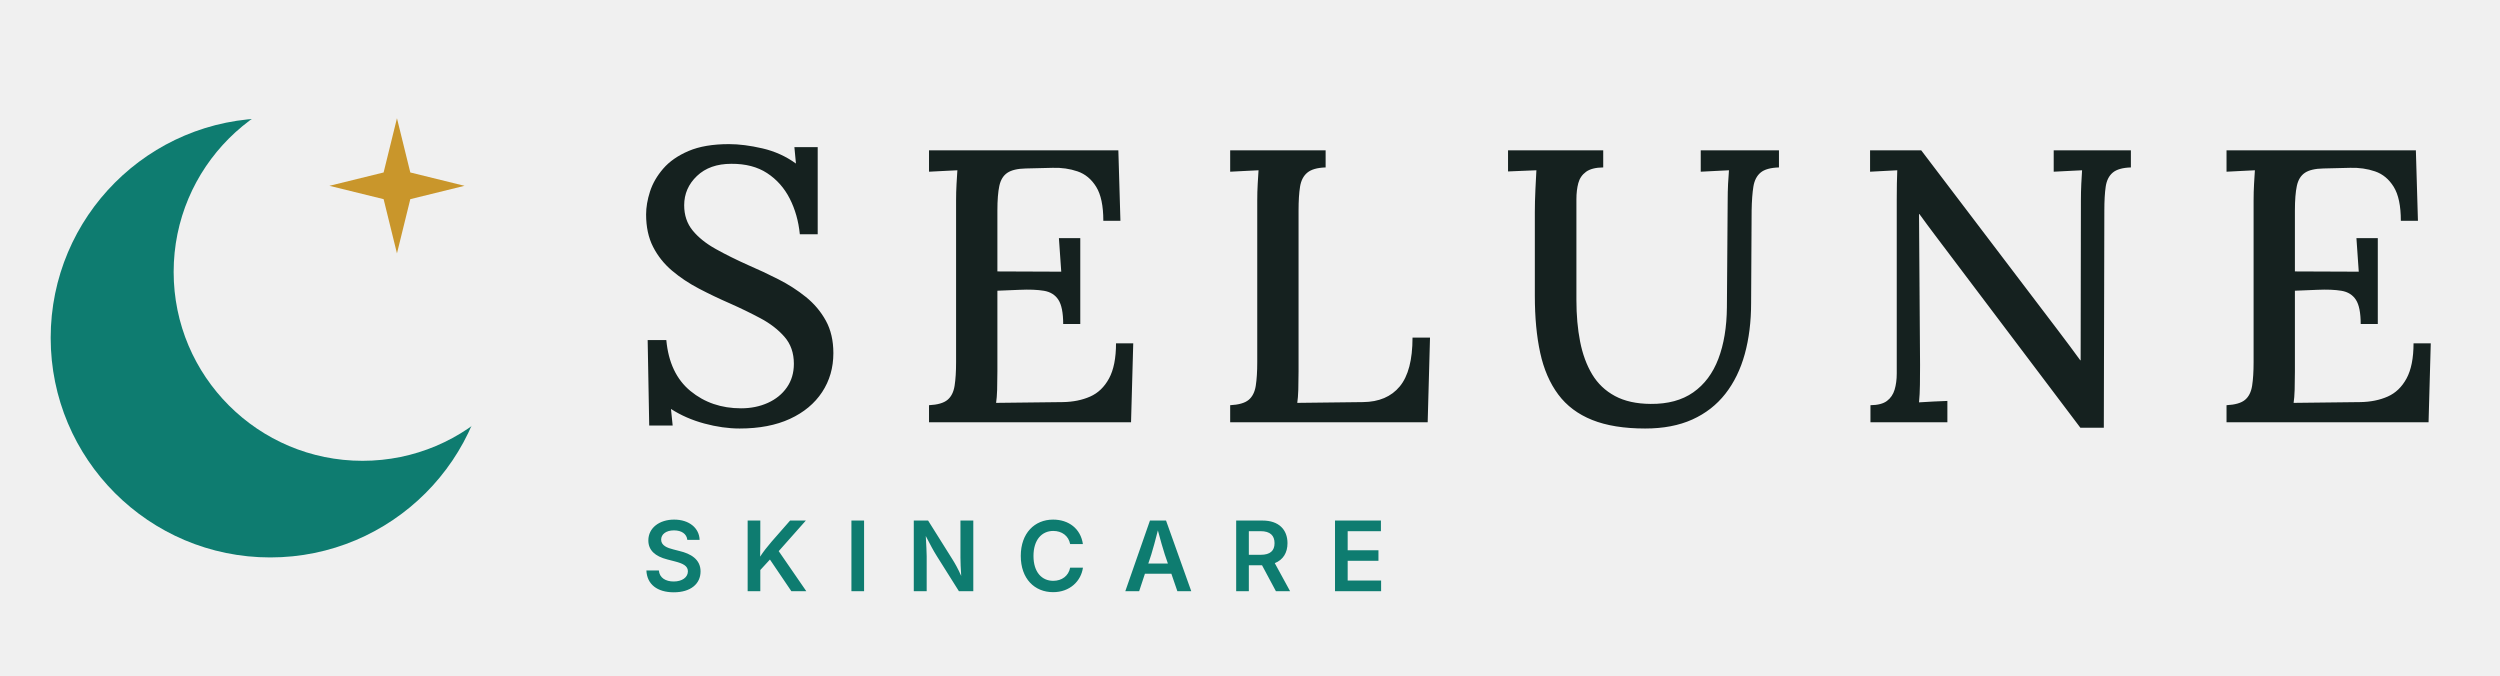
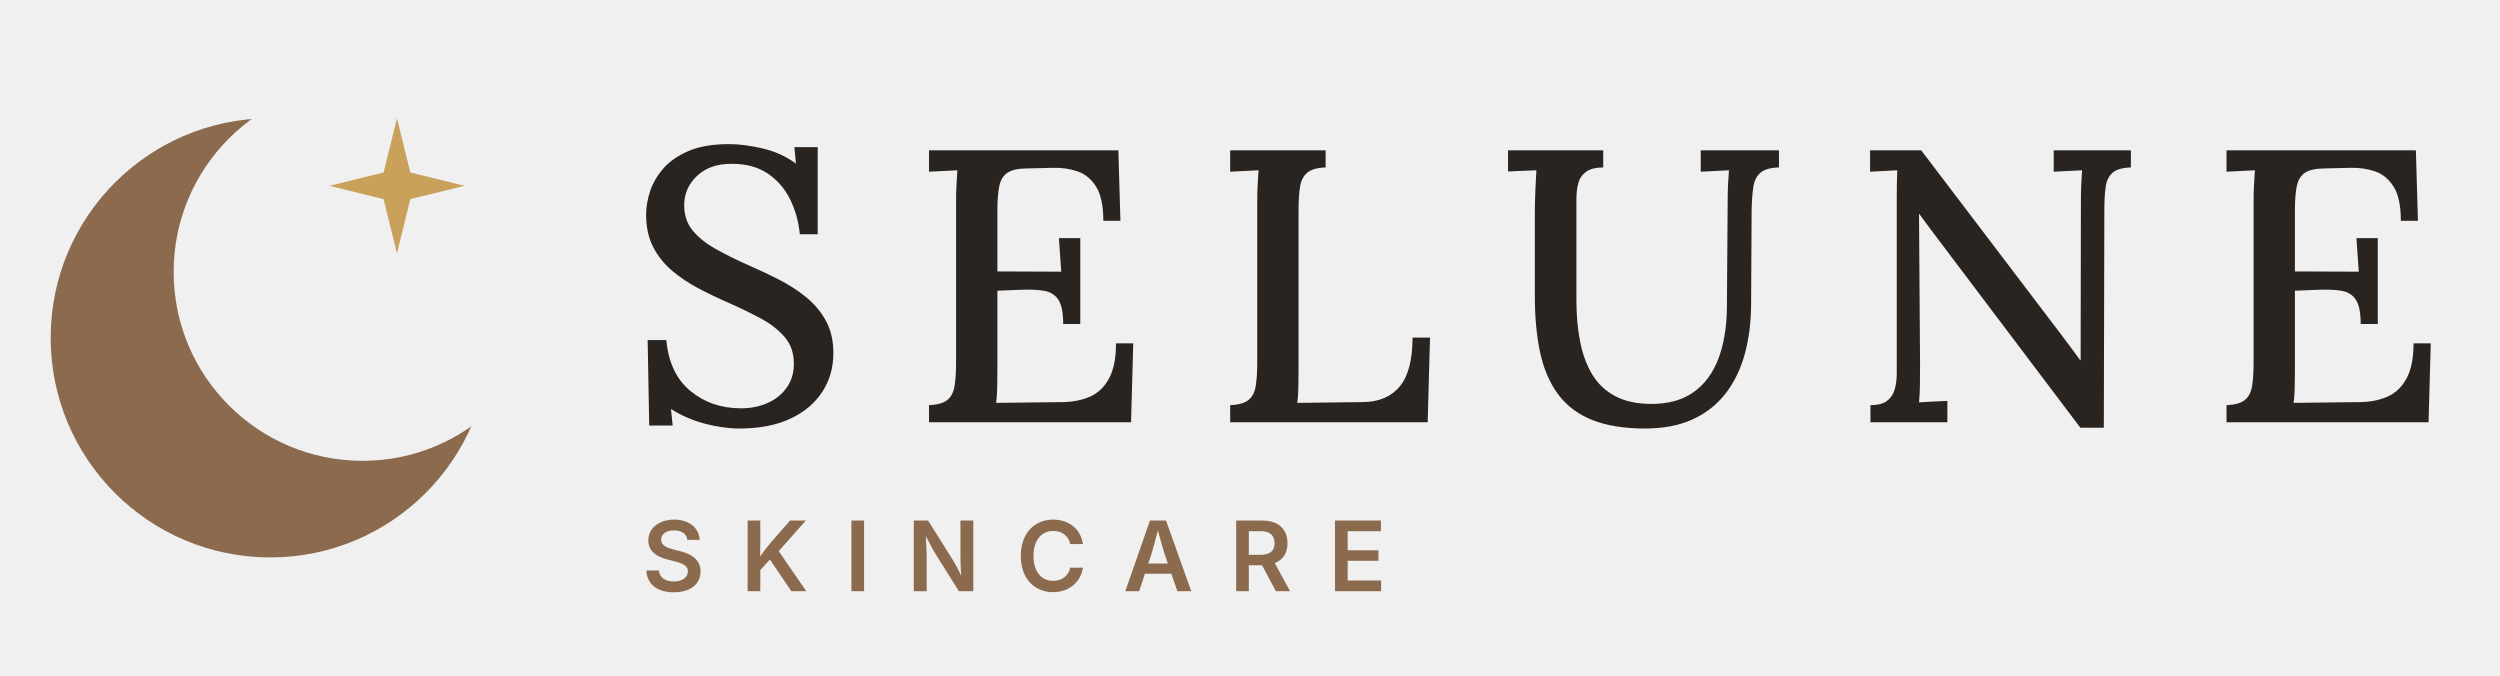
<svg xmlns="http://www.w3.org/2000/svg" viewBox="0 0 296 80" role="img" aria-label="Selune">
  <mask id="m3240">
    <rect x="4" y="12" width="56" height="56" fill="#fff" />
    <circle cx="42.92" cy="32.2" r="22.36" fill="#000" />
  </mask>
-   <circle cx="32" cy="40" r="26" fill="#0E7C70" mask="url(#m3240)" />
-   <polygon points="47.00,14.00 45.42,20.42 39.00,22.00 45.42,23.58 47.00,30.00 48.58,23.58 55.00,22.00 48.58,20.42" fill="#C9962B" />
-   <path d="M94.7 27.736Q94.47 25.405 93.504 23.512Q92.538 21.618 90.828 20.499Q89.119 19.379 86.589 19.395Q84.028 19.395 82.518 20.836Q81.007 22.277 81.007 24.301Q81.007 26.065 82.012 27.291Q83.016 28.518 84.749 29.484Q86.481 30.45 88.643 31.416Q90.391 32.167 92.17 33.072Q93.949 33.977 95.421 35.165Q96.893 36.353 97.782 37.971Q98.671 39.589 98.671 41.812Q98.671 44.403 97.337 46.427Q96.003 48.451 93.527 49.594Q91.051 50.736 87.57 50.736Q85.577 50.736 83.392 50.146Q81.207 49.555 79.443 48.421L79.643 50.383H76.867L76.683 40.263H78.891Q79.259 44.25 81.751 46.297Q84.243 48.344 87.739 48.344Q89.487 48.344 90.913 47.7Q92.339 47.056 93.167 45.868Q93.995 44.679 93.995 43.069Q93.995 41.153 92.883 39.88Q91.771 38.607 90.046 37.687Q88.321 36.767 86.42 35.924Q84.519 35.096 82.748 34.168Q80.977 33.241 79.566 32.045Q78.155 30.849 77.327 29.231Q76.499 27.613 76.499 25.39Q76.499 24.117 76.959 22.684Q77.419 21.25 78.523 19.97Q79.627 18.689 81.529 17.877Q83.43 17.064 86.313 17.064Q88.091 17.064 90.276 17.57Q92.461 18.076 94.24 19.364L94.056 17.417H96.816V27.736ZM125.881 38.362Q125.881 36.369 125.313 35.495Q124.746 34.621 123.604 34.429Q122.461 34.237 120.729 34.314L118.091 34.421V43.959Q118.091 45.201 118.061 46.151Q118.03 47.102 117.938 47.7L125.85 47.608Q127.659 47.577 129.07 46.956Q130.481 46.335 131.309 44.81Q132.137 43.284 132.137 40.647H134.176L133.915 50.0H109.995V47.976Q111.513 47.899 112.18 47.347Q112.847 46.795 113.024 45.676Q113.2 44.557 113.2 42.87V23.749Q113.2 22.722 113.254 21.771Q113.307 20.821 113.353 20.161Q112.556 20.207 111.636 20.246Q110.716 20.284 109.995 20.33V17.8H132.413L132.658 26.141H130.634Q130.634 23.489 129.791 22.124Q128.947 20.759 127.583 20.292Q126.218 19.824 124.639 19.87L121.449 19.947Q119.993 19.977 119.272 20.46Q118.551 20.943 118.321 22.009Q118.091 23.075 118.091 24.93V32.137L125.651 32.167L125.375 28.196H127.905V38.362ZM145.653 50.0V47.976Q147.171 47.899 147.838 47.347Q148.505 46.795 148.682 45.676Q148.858 44.557 148.858 42.87V23.749Q148.858 22.722 148.912 21.771Q148.965 20.821 149.011 20.161Q148.214 20.207 147.294 20.246Q146.374 20.284 145.653 20.33V17.8H156.954V19.824Q155.482 19.87 154.792 20.437Q154.102 21.005 153.926 22.101Q153.749 23.197 153.749 24.93V43.959Q153.749 45.201 153.719 46.151Q153.688 47.102 153.596 47.7L161.385 47.608Q164.222 47.577 165.732 45.753Q167.243 43.928 167.243 39.972H169.313L169.037 50.0ZM189.821 19.824Q188.472 19.839 187.782 20.345Q187.092 20.851 186.87 21.687Q186.647 22.523 186.647 23.581V35.525Q186.647 38.209 187.084 40.44Q187.521 42.671 188.51 44.319Q189.499 45.967 191.209 46.887Q192.919 47.807 195.433 47.823Q198.485 47.853 200.478 46.458Q202.471 45.063 203.453 42.487Q204.434 39.911 204.465 36.384L204.557 23.749Q204.557 22.722 204.603 21.771Q204.649 20.821 204.71 20.161Q203.913 20.207 203 20.246Q202.088 20.284 201.367 20.33V17.8H210.629V19.824Q209.126 19.87 208.451 20.437Q207.777 21.005 207.6 22.101Q207.424 23.197 207.393 24.93L207.332 35.878Q207.332 39.19 206.581 41.919Q205.829 44.649 204.281 46.627Q202.732 48.605 200.371 49.67Q198.009 50.736 194.789 50.736Q191.048 50.736 188.518 49.724Q185.988 48.712 184.493 46.703Q182.998 44.695 182.362 41.781Q181.725 38.868 181.725 35.035V25.099Q181.725 23.887 181.794 22.415Q181.863 20.943 181.909 20.161Q181.112 20.207 180.192 20.23Q179.272 20.253 178.551 20.299V17.8H189.821ZM246.317 50.644 229.175 27.935Q228.699 27.307 228.224 26.663Q227.749 26.019 227.258 25.344H227.212L227.335 43.223Q227.335 44.403 227.319 45.553Q227.304 46.703 227.212 47.639Q228.009 47.577 228.937 47.539Q229.865 47.501 230.57 47.47V50.0H221.462V47.976Q222.765 47.961 223.417 47.47Q224.069 46.979 224.322 46.136Q224.575 45.293 224.575 44.219L224.575 23.596Q224.575 22.661 224.59 21.756Q224.605 20.851 224.636 20.161Q223.9 20.207 223.003 20.246Q222.106 20.284 221.416 20.33V17.8H227.473L243.665 39.113Q244.447 40.125 245.083 40.999Q245.719 41.873 246.302 42.655H246.348L246.379 23.749Q246.379 22.722 246.425 21.771Q246.471 20.821 246.517 20.161Q245.719 20.207 244.799 20.246Q243.879 20.284 243.159 20.33V17.8H252.297V19.824Q250.825 19.87 250.151 20.437Q249.476 21.005 249.315 22.101Q249.154 23.197 249.154 24.93L249.093 50.644ZM279.507 38.362Q279.507 36.369 278.939 35.495Q278.372 34.621 277.23 34.429Q276.087 34.237 274.355 34.314L271.717 34.421V43.959Q271.717 45.201 271.687 46.151Q271.656 47.102 271.564 47.7L279.476 47.608Q281.285 47.577 282.696 46.956Q284.107 46.335 284.935 44.81Q285.763 43.284 285.763 40.647H287.802L287.541 50.0H263.621V47.976Q265.139 47.899 265.806 47.347Q266.473 46.795 266.65 45.676Q266.826 44.557 266.826 42.87V23.749Q266.826 22.722 266.88 21.771Q266.933 20.821 266.979 20.161Q266.182 20.207 265.262 20.246Q264.342 20.284 263.621 20.33V17.8H286.039L286.284 26.141H284.26Q284.26 23.489 283.417 22.124Q282.573 20.759 281.209 20.292Q279.844 19.824 278.265 19.87L275.075 19.947Q273.619 19.977 272.898 20.46Q272.177 20.943 271.947 22.009Q271.717 23.075 271.717 24.93V32.137L279.277 32.167L279.001 28.196H281.531V38.362Z" fill="#15211F" />
-   <path d="M79.779 70.129C81.778 70.129 82.946 69.124 82.946 67.653C82.946 66.193 81.728 65.547 80.487 65.25L79.706 65.047C79.027 64.879 78.28 64.598 78.28 63.896C78.28 63.262 78.853 62.796 79.796 62.796C80.7 62.796 81.306 63.211 81.379 63.924H82.834C82.794 62.526 81.604 61.521 79.818 61.521C78.066 61.521 76.764 62.509 76.764 63.986C76.764 65.165 77.589 65.873 78.987 66.232L79.936 66.479C80.84 66.715 81.447 66.99 81.447 67.642C81.447 68.36 80.756 68.849 79.768 68.849C78.824 68.849 78.078 68.422 78.01 67.541H76.533C76.601 69.191 77.831 70.129 79.779 70.129ZM88.522 70.0H90.021V67.49L91.161 66.249L93.699 70.0H95.468L92.2 65.255L95.412 61.633H93.547L91.352 64.138C90.802 64.778 90.392 65.306 89.999 65.906L90.021 64.115V61.633H88.522ZM102.307 61.633H100.808V70.0H102.307ZM108.192 70.0H109.719V65.845C109.719 65.379 109.668 64.497 109.612 63.464C110.174 64.553 110.488 65.148 110.926 65.85L113.537 70.0H115.239V61.633H113.717V66.024C113.717 66.535 113.751 67.383 113.807 68.192C113.442 67.355 113.077 66.721 112.779 66.243L109.887 61.633H108.192ZM124.689 70.112C126.665 70.112 127.991 68.815 128.221 67.215H126.705C126.514 68.203 125.705 68.77 124.706 68.77C123.347 68.77 122.364 67.743 122.364 65.822C122.364 63.924 123.341 62.863 124.711 62.863C125.711 62.863 126.519 63.43 126.705 64.418H128.215C127.951 62.588 126.525 61.521 124.689 61.521C122.505 61.521 120.859 63.116 120.859 65.822C120.859 68.518 122.488 70.112 124.689 70.112ZM133.235 70.0H134.875L135.56 67.928H138.688L139.401 70.0H141.046L138.059 61.633H136.155ZM135.958 66.721 136.312 65.654C136.542 64.907 136.795 63.969 137.093 62.801C137.402 63.958 137.666 64.885 137.913 65.654L138.278 66.721ZM146.363 70.0H147.863V66.928H149.424L151.069 70.0H152.748L150.934 66.676C151.922 66.283 152.439 65.446 152.439 64.312C152.439 62.717 151.417 61.633 149.491 61.633H146.363ZM147.863 65.688V62.891H149.261C150.401 62.891 150.906 63.419 150.906 64.312C150.906 65.199 150.401 65.688 149.272 65.688ZM158.065 70.0H163.523V68.737H159.565V66.401H163.209V65.154H159.565V62.897H163.501V61.633H158.065Z" fill="#0E7C70" />
+   <circle cx="32" cy="40" r="26" fill="#8C6A4E" mask="url(#m3240)" />
+   <polygon points="47.00,14.00 45.42,20.42 39.00,22.00 45.42,23.58 47.00,30.00 48.58,23.58 55.00,22.00 48.58,20.42" fill="#C9A15A" />
+   <path d="M94.7 27.736Q94.47 25.405 93.504 23.512Q92.538 21.618 90.828 20.499Q89.119 19.379 86.589 19.395Q84.028 19.395 82.518 20.836Q81.007 22.277 81.007 24.301Q81.007 26.065 82.012 27.291Q83.016 28.518 84.749 29.484Q86.481 30.45 88.643 31.416Q90.391 32.167 92.17 33.072Q93.949 33.977 95.421 35.165Q96.893 36.353 97.782 37.971Q98.671 39.589 98.671 41.812Q98.671 44.403 97.337 46.427Q96.003 48.451 93.527 49.594Q91.051 50.736 87.57 50.736Q85.577 50.736 83.392 50.146Q81.207 49.555 79.443 48.421L79.643 50.383H76.867L76.683 40.263H78.891Q79.259 44.25 81.751 46.297Q84.243 48.344 87.739 48.344Q89.487 48.344 90.913 47.7Q92.339 47.056 93.167 45.868Q93.995 44.679 93.995 43.069Q93.995 41.153 92.883 39.88Q91.771 38.607 90.046 37.687Q88.321 36.767 86.42 35.924Q84.519 35.096 82.748 34.168Q80.977 33.241 79.566 32.045Q78.155 30.849 77.327 29.231Q76.499 27.613 76.499 25.39Q76.499 24.117 76.959 22.684Q77.419 21.25 78.523 19.97Q79.627 18.689 81.529 17.877Q83.43 17.064 86.313 17.064Q88.091 17.064 90.276 17.57Q92.461 18.076 94.24 19.364L94.056 17.417H96.816V27.736ZM125.881 38.362Q125.881 36.369 125.313 35.495Q124.746 34.621 123.604 34.429Q122.461 34.237 120.729 34.314L118.091 34.421V43.959Q118.091 45.201 118.061 46.151Q118.03 47.102 117.938 47.7L125.85 47.608Q127.659 47.577 129.07 46.956Q130.481 46.335 131.309 44.81Q132.137 43.284 132.137 40.647H134.176L133.915 50.0H109.995V47.976Q111.513 47.899 112.18 47.347Q112.847 46.795 113.024 45.676Q113.2 44.557 113.2 42.87V23.749Q113.2 22.722 113.254 21.771Q113.307 20.821 113.353 20.161Q112.556 20.207 111.636 20.246Q110.716 20.284 109.995 20.33V17.8H132.413L132.658 26.141H130.634Q130.634 23.489 129.791 22.124Q128.947 20.759 127.583 20.292Q126.218 19.824 124.639 19.87L121.449 19.947Q119.993 19.977 119.272 20.46Q118.551 20.943 118.321 22.009Q118.091 23.075 118.091 24.93V32.137L125.651 32.167L125.375 28.196H127.905V38.362ZM145.653 50.0V47.976Q147.171 47.899 147.838 47.347Q148.505 46.795 148.682 45.676Q148.858 44.557 148.858 42.87V23.749Q148.858 22.722 148.912 21.771Q148.965 20.821 149.011 20.161Q148.214 20.207 147.294 20.246Q146.374 20.284 145.653 20.33V17.8H156.954V19.824Q155.482 19.87 154.792 20.437Q154.102 21.005 153.926 22.101Q153.749 23.197 153.749 24.93V43.959Q153.749 45.201 153.719 46.151Q153.688 47.102 153.596 47.7L161.385 47.608Q164.222 47.577 165.732 45.753Q167.243 43.928 167.243 39.972H169.313L169.037 50.0ZM189.821 19.824Q188.472 19.839 187.782 20.345Q187.092 20.851 186.87 21.687Q186.647 22.523 186.647 23.581V35.525Q186.647 38.209 187.084 40.44Q187.521 42.671 188.51 44.319Q189.499 45.967 191.209 46.887Q192.919 47.807 195.433 47.823Q198.485 47.853 200.478 46.458Q202.471 45.063 203.453 42.487Q204.434 39.911 204.465 36.384L204.557 23.749Q204.557 22.722 204.603 21.771Q204.649 20.821 204.71 20.161Q203.913 20.207 203 20.246Q202.088 20.284 201.367 20.33V17.8H210.629V19.824Q209.126 19.87 208.451 20.437Q207.777 21.005 207.6 22.101Q207.424 23.197 207.393 24.93L207.332 35.878Q207.332 39.19 206.581 41.919Q205.829 44.649 204.281 46.627Q202.732 48.605 200.371 49.67Q198.009 50.736 194.789 50.736Q191.048 50.736 188.518 49.724Q185.988 48.712 184.493 46.703Q182.998 44.695 182.362 41.781Q181.725 38.868 181.725 35.035V25.099Q181.725 23.887 181.794 22.415Q181.863 20.943 181.909 20.161Q181.112 20.207 180.192 20.23Q179.272 20.253 178.551 20.299V17.8H189.821ZM246.317 50.644 229.175 27.935Q228.699 27.307 228.224 26.663Q227.749 26.019 227.258 25.344H227.212L227.335 43.223Q227.335 44.403 227.319 45.553Q227.304 46.703 227.212 47.639Q228.009 47.577 228.937 47.539Q229.865 47.501 230.57 47.47V50.0H221.462V47.976Q222.765 47.961 223.417 47.47Q224.069 46.979 224.322 46.136Q224.575 45.293 224.575 44.219L224.575 23.596Q224.575 22.661 224.59 21.756Q224.605 20.851 224.636 20.161Q223.9 20.207 223.003 20.246Q222.106 20.284 221.416 20.33V17.8H227.473L243.665 39.113Q244.447 40.125 245.083 40.999Q245.719 41.873 246.302 42.655H246.348L246.379 23.749Q246.379 22.722 246.425 21.771Q246.471 20.821 246.517 20.161Q245.719 20.207 244.799 20.246Q243.879 20.284 243.159 20.33V17.8H252.297V19.824Q250.825 19.87 250.151 20.437Q249.476 21.005 249.315 22.101Q249.154 23.197 249.154 24.93L249.093 50.644ZM279.507 38.362Q279.507 36.369 278.939 35.495Q278.372 34.621 277.23 34.429Q276.087 34.237 274.355 34.314L271.717 34.421V43.959Q271.717 45.201 271.687 46.151Q271.656 47.102 271.564 47.7L279.476 47.608Q281.285 47.577 282.696 46.956Q284.107 46.335 284.935 44.81Q285.763 43.284 285.763 40.647H287.802L287.541 50.0H263.621V47.976Q265.139 47.899 265.806 47.347Q266.473 46.795 266.65 45.676Q266.826 44.557 266.826 42.87V23.749Q266.826 22.722 266.88 21.771Q266.933 20.821 266.979 20.161Q266.182 20.207 265.262 20.246Q264.342 20.284 263.621 20.33V17.8H286.039L286.284 26.141H284.26Q284.26 23.489 283.417 22.124Q282.573 20.759 281.209 20.292Q279.844 19.824 278.265 19.87L275.075 19.947Q273.619 19.977 272.898 20.46Q272.177 20.943 271.947 22.009Q271.717 23.075 271.717 24.93V32.137L279.277 32.167L279.001 28.196H281.531V38.362Z" fill="#2A2420" />
+   <path d="M79.779 70.129C81.778 70.129 82.946 69.124 82.946 67.653C82.946 66.193 81.728 65.547 80.487 65.25L79.706 65.047C79.027 64.879 78.28 64.598 78.28 63.896C78.28 63.262 78.853 62.796 79.796 62.796C80.7 62.796 81.306 63.211 81.379 63.924H82.834C82.794 62.526 81.604 61.521 79.818 61.521C78.066 61.521 76.764 62.509 76.764 63.986C76.764 65.165 77.589 65.873 78.987 66.232L79.936 66.479C80.84 66.715 81.447 66.99 81.447 67.642C81.447 68.36 80.756 68.849 79.768 68.849C78.824 68.849 78.078 68.422 78.01 67.541H76.533C76.601 69.191 77.831 70.129 79.779 70.129ZM88.522 70.0H90.021V67.49L91.161 66.249L93.699 70.0H95.468L92.2 65.255L95.412 61.633H93.547L91.352 64.138C90.802 64.778 90.392 65.306 89.999 65.906L90.021 64.115V61.633H88.522ZM102.307 61.633H100.808V70.0H102.307ZM108.192 70.0H109.719V65.845C109.719 65.379 109.668 64.497 109.612 63.464C110.174 64.553 110.488 65.148 110.926 65.85L113.537 70.0H115.239V61.633H113.717V66.024C113.717 66.535 113.751 67.383 113.807 68.192C113.442 67.355 113.077 66.721 112.779 66.243L109.887 61.633H108.192ZM124.689 70.112C126.665 70.112 127.991 68.815 128.221 67.215H126.705C126.514 68.203 125.705 68.77 124.706 68.77C123.347 68.77 122.364 67.743 122.364 65.822C122.364 63.924 123.341 62.863 124.711 62.863C125.711 62.863 126.519 63.43 126.705 64.418H128.215C127.951 62.588 126.525 61.521 124.689 61.521C122.505 61.521 120.859 63.116 120.859 65.822C120.859 68.518 122.488 70.112 124.689 70.112ZM133.235 70.0H134.875L135.56 67.928H138.688L139.401 70.0H141.046L138.059 61.633H136.155ZM135.958 66.721 136.312 65.654C136.542 64.907 136.795 63.969 137.093 62.801C137.402 63.958 137.666 64.885 137.913 65.654L138.278 66.721ZM146.363 70.0H147.863V66.928H149.424L151.069 70.0H152.748L150.934 66.676C151.922 66.283 152.439 65.446 152.439 64.312C152.439 62.717 151.417 61.633 149.491 61.633H146.363ZM147.863 65.688V62.891H149.261C150.401 62.891 150.906 63.419 150.906 64.312C150.906 65.199 150.401 65.688 149.272 65.688ZM158.065 70.0H163.523V68.737H159.565V66.401H163.209V65.154H159.565V62.897H163.501V61.633H158.065Z" fill="#8C6A4E" />
</svg>
